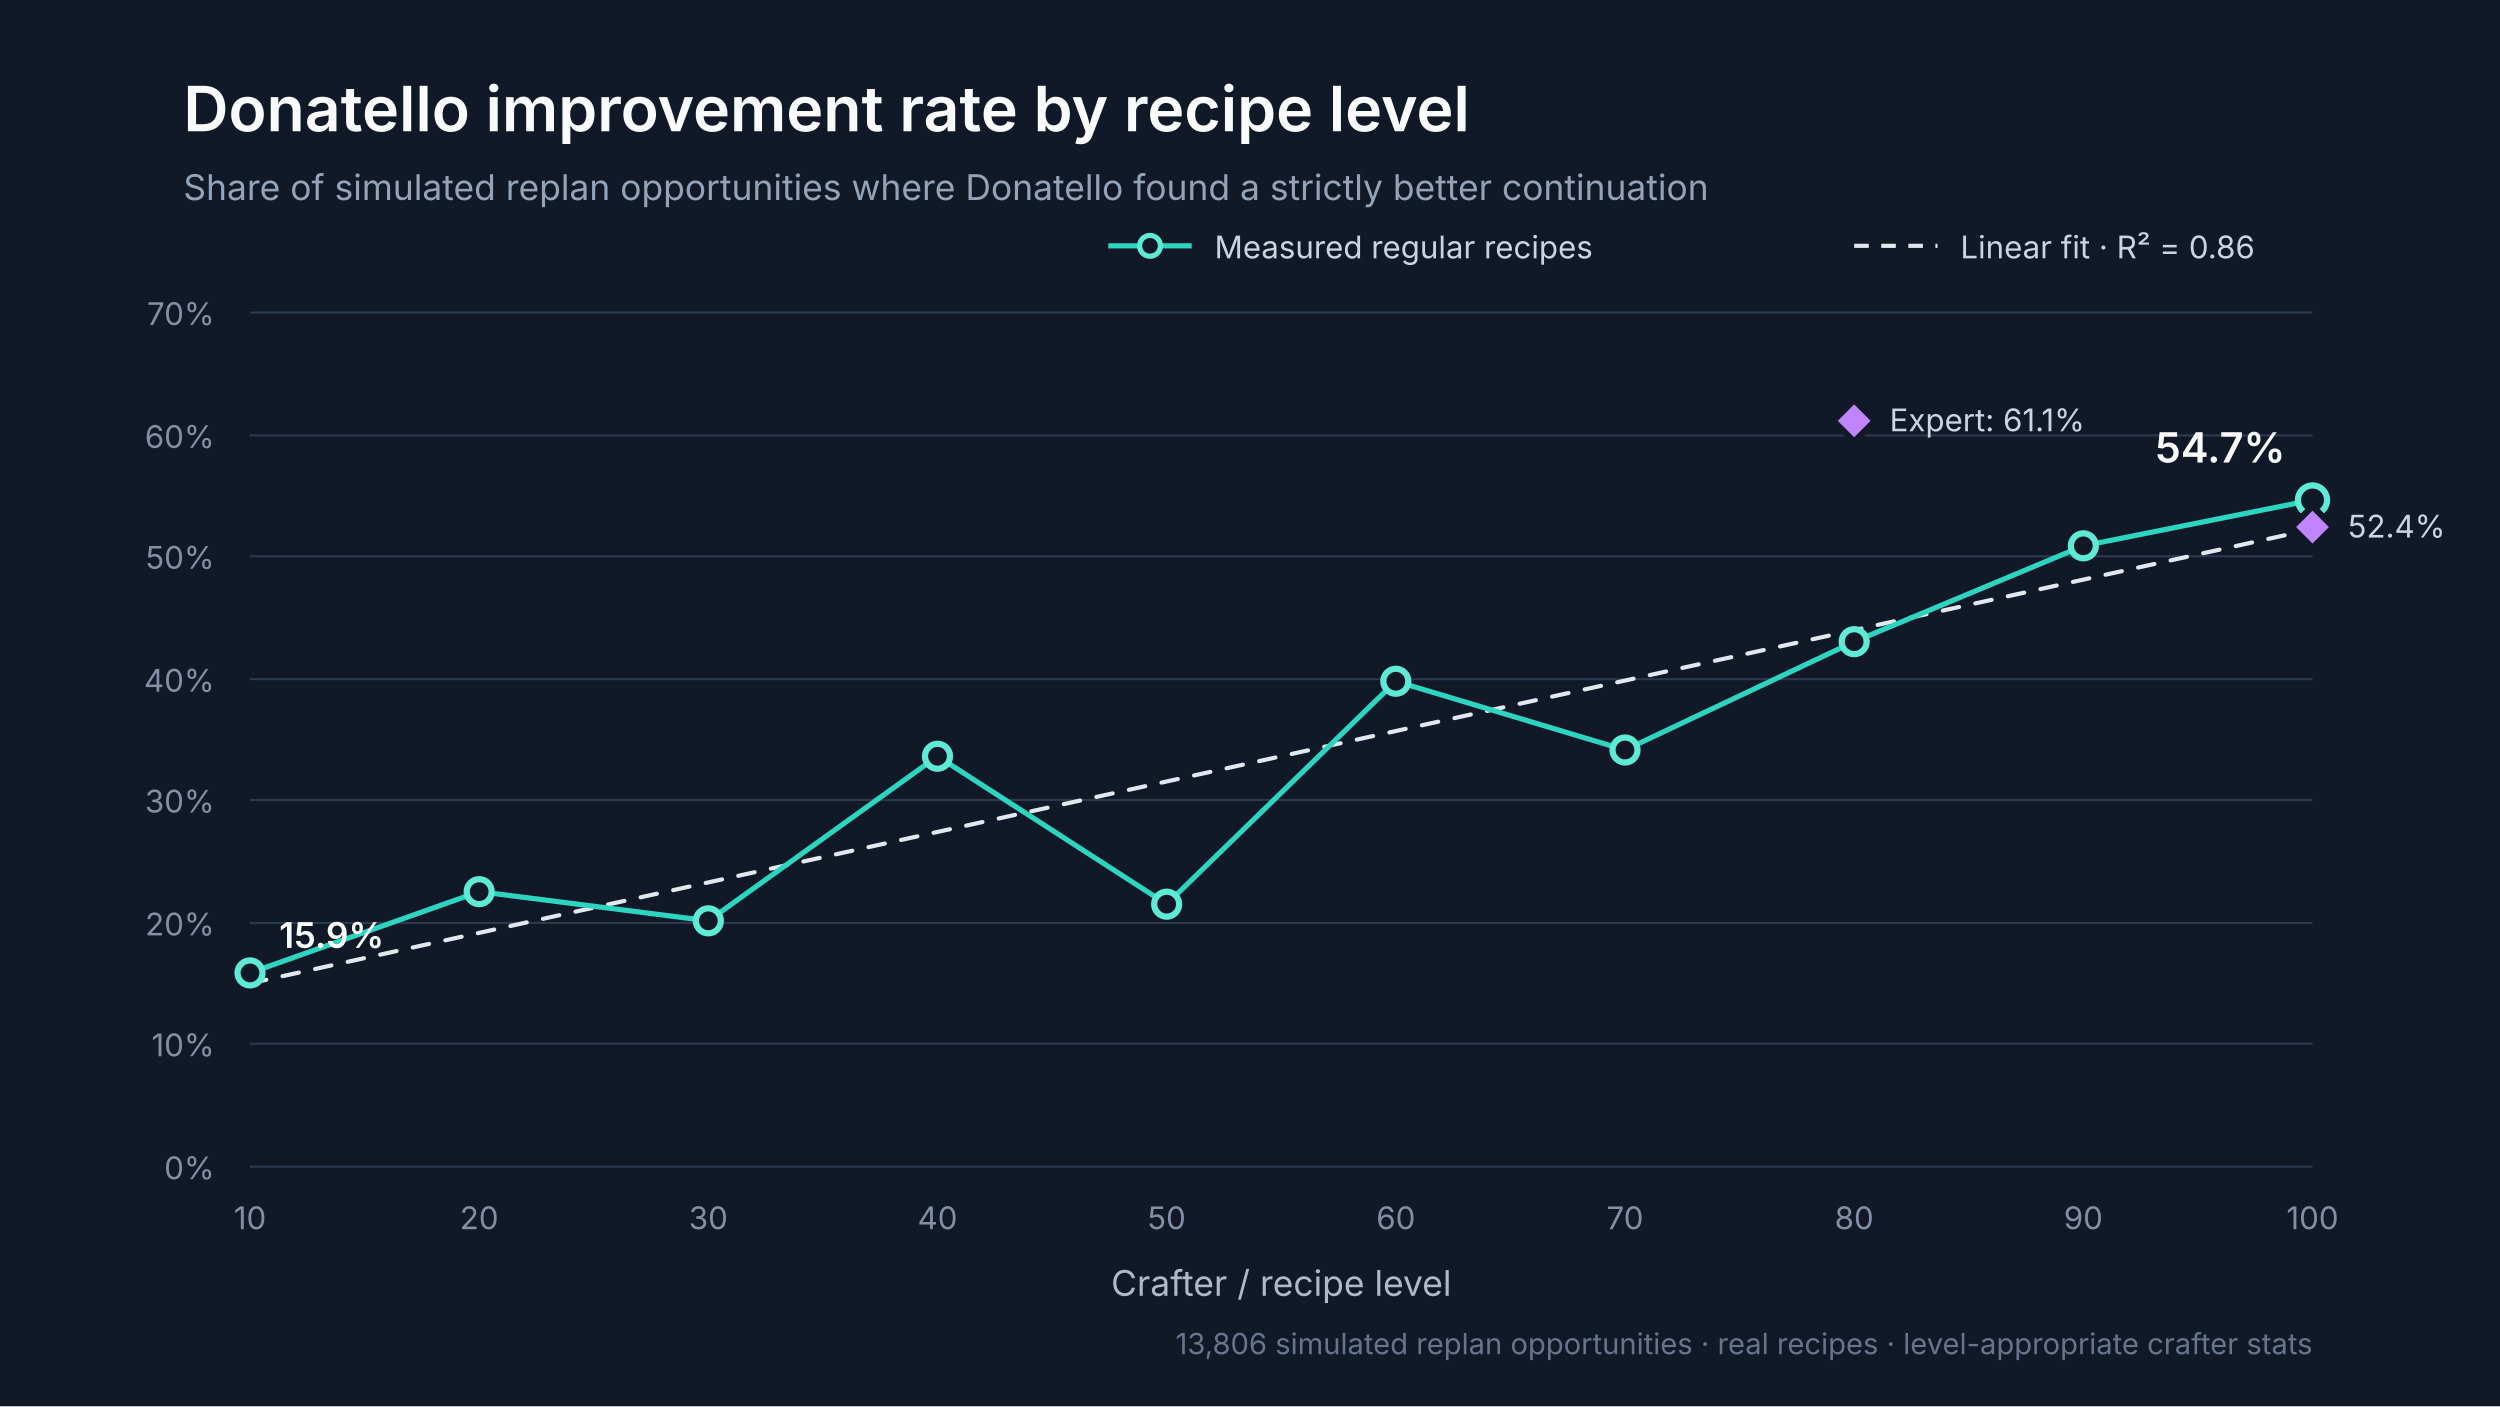
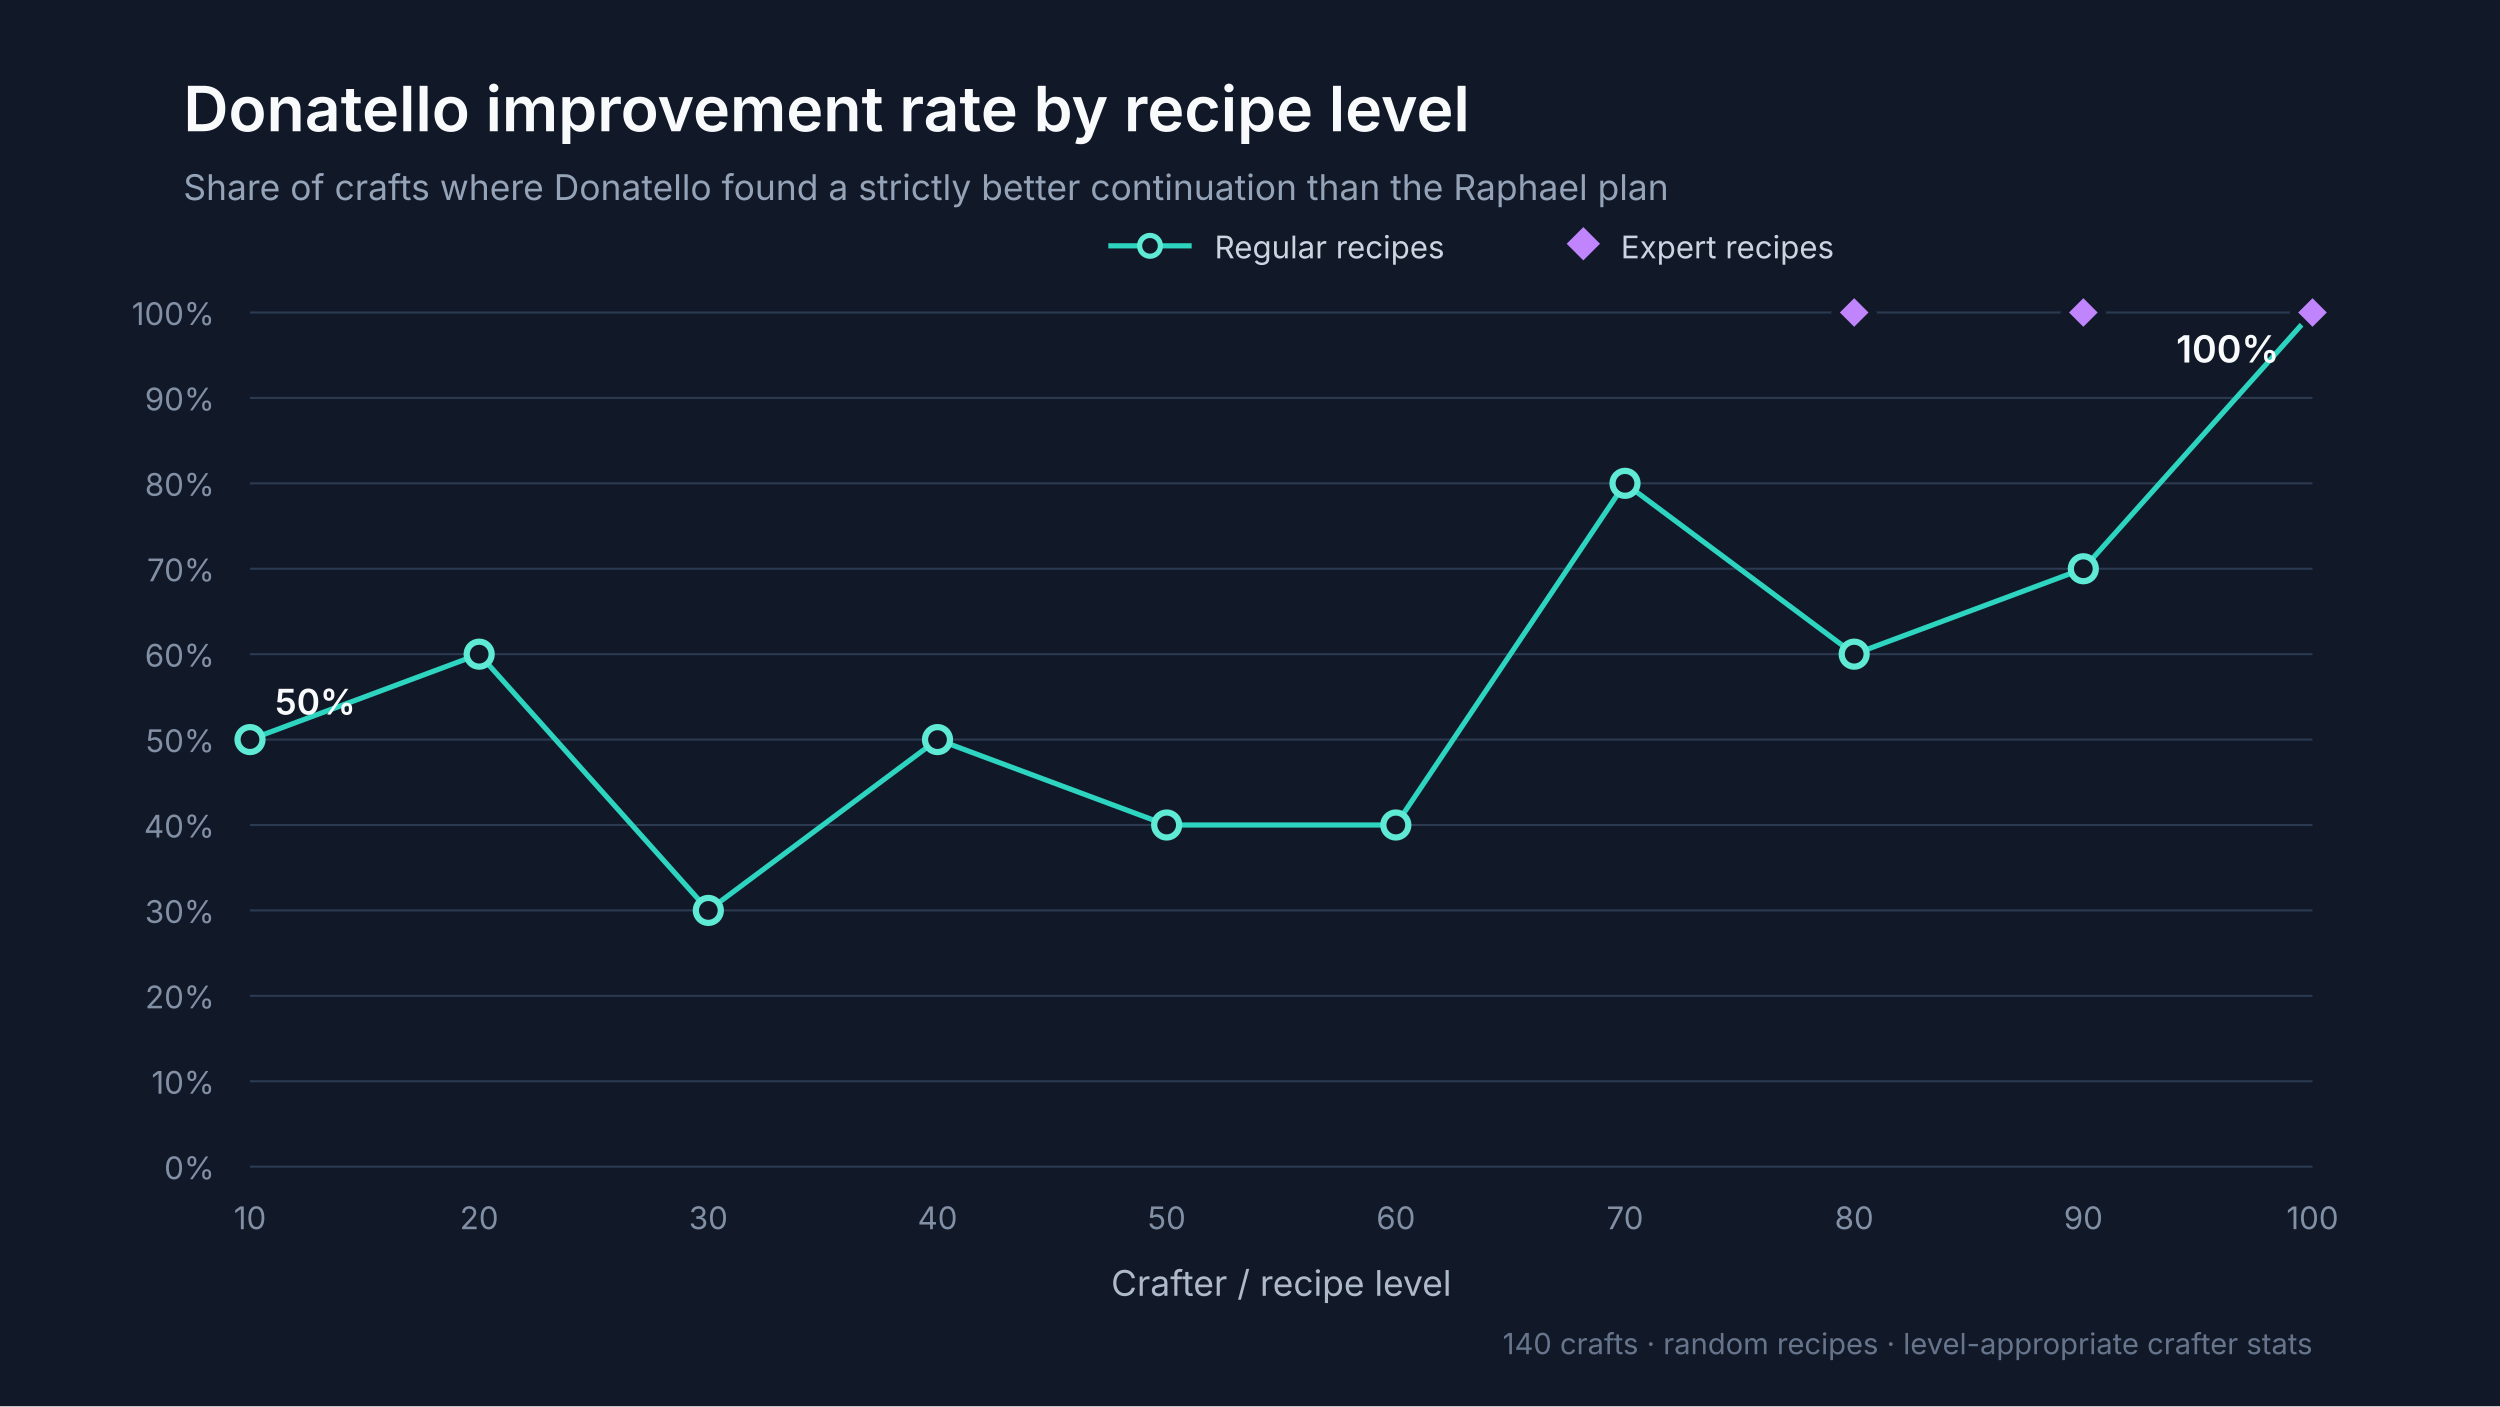
<svg xmlns="http://www.w3.org/2000/svg" width="1200" height="675" viewBox="0 0 1200 675" role="img" aria-labelledby="title desc">
  <rect width="1200" height="675" fill="#111827" />
  <g font-family="Inter,Segoe UI,sans-serif">
    <text x="88" y="63" fill="#f8fafc" font-size="30" font-weight="600">Donatello improvement rate by recipe level</text>
-     <text x="88" y="96" fill="#94a3b8" font-size="17">Share of simulated replan opportunities where Donatello found a strictly better continuation</text>
+     <text x="88" y="96" fill="#94a3b8" font-size="17">Share of crafts where Donatello found a strictly better continuation than the Raphael plan</text>
    <g stroke="#2b3a50" stroke-width="1">
      <path d="M120 560H1110" />
-       <path d="M120 501H1110" />
-       <path d="M120 443H1110" />
-       <path d="M120 384H1110" />
-       <path d="M120 326H1110" />
-       <path d="M120 267H1110" />
-       <path d="M120 209H1110" />
+       <path d="M120 519H1110" />
+       <path d="M120 478H1110" />
+       <path d="M120 437H1110" />
+       <path d="M120 396H1110" />
+       <path d="M120 355H1110" />
+       <path d="M120 314H1110" />
+       <path d="M120 273H1110" />
+       <path d="M120 232H1110" />
+       <path d="M120 191H1110" />
      <path d="M120 150H1110" />
    </g>
    <g fill="#8290a6" font-size="15" text-anchor="end">
      <text x="103" y="566">0%</text>
-       <text x="103" y="507">10%</text>
-       <text x="103" y="449">20%</text>
-       <text x="103" y="390">30%</text>
-       <text x="103" y="332">40%</text>
-       <text x="103" y="273">50%</text>
-       <text x="103" y="215">60%</text>
-       <text x="103" y="156">70%</text>
+       <text x="103" y="525">10%</text>
+       <text x="103" y="484">20%</text>
+       <text x="103" y="443">30%</text>
+       <text x="103" y="402">40%</text>
+       <text x="103" y="361">50%</text>
+       <text x="103" y="320">60%</text>
+       <text x="103" y="279">70%</text>
+       <text x="103" y="238">80%</text>
+       <text x="103" y="197">90%</text>
+       <text x="103" y="156">100%</text>
    </g>
-     <path d="M120 472L1110 254" fill="none" stroke="#e2e8f0" stroke-width="2" stroke-linecap="round" stroke-dasharray="8 8" />
-     <path d="M120 467L230 428L340 442L450 363L560 434L670 327L780 360L890 308L1000 262L1110 240" fill="none" stroke="#2dd4bf" stroke-width="2.5" stroke-linecap="round" stroke-linejoin="round" />
-     <g fill="#111827" stroke="#5eead4" stroke-width="3">
-       <circle cx="120" cy="467" r="6" />
-       <circle cx="230" cy="428" r="6" />
-       <circle cx="340" cy="442" r="6" />
-       <circle cx="450" cy="363" r="6" />
-       <circle cx="560" cy="434" r="6" />
-       <circle cx="670" cy="327" r="6" />
-       <circle cx="780" cy="360" r="6" />
-       <circle cx="890" cy="308" r="6" />
-       <circle cx="1000" cy="262" r="6" />
-       <circle cx="1110" cy="240" r="7" />
-     </g>
-     <g fill="#c084fc" stroke="#111827" stroke-width="3">
-       <path d="M890 192l10 10-10 10-10-10z" />
-       <path d="M1110 243l10 10-10 10-10-10z" />
-     </g>
+     <path d="M120,355L230,314L340,437L450,355L560,396L670,396L780,232L890,314L1000,273L1110,150" fill="none" stroke="#2dd4bf" stroke-width="2.5" stroke-linecap="round" stroke-linejoin="round" />
+     <circle cx="120" cy="355" r="6" fill="#111827" stroke="#5eead4" stroke-width="3" />
+     <circle cx="230" cy="314" r="6" fill="#111827" stroke="#5eead4" stroke-width="3" />
+     <circle cx="340" cy="437" r="6" fill="#111827" stroke="#5eead4" stroke-width="3" />
+     <circle cx="450" cy="355" r="6" fill="#111827" stroke="#5eead4" stroke-width="3" />
+     <circle cx="560" cy="396" r="6" fill="#111827" stroke="#5eead4" stroke-width="3" />
+     <circle cx="670" cy="396" r="6" fill="#111827" stroke="#5eead4" stroke-width="3" />
+     <circle cx="780" cy="232" r="6" fill="#111827" stroke="#5eead4" stroke-width="3" />
+     <circle cx="890" cy="314" r="6" fill="#111827" stroke="#5eead4" stroke-width="3" />
+     <circle cx="1000" cy="273" r="6" fill="#111827" stroke="#5eead4" stroke-width="3" />
+     <circle cx="1110" cy="150" r="6" fill="#111827" stroke="#5eead4" stroke-width="3" />
+     <path d="M890 141l9 9-9 9-9-9z" fill="#c084fc" stroke="#111827" stroke-width="3" />
+     <path d="M1000 141l9 9-9 9-9-9z" fill="#c084fc" stroke="#111827" stroke-width="3" />
+     <path d="M1110 141l9 9-9 9-9-9z" fill="#c084fc" stroke="#111827" stroke-width="3" />
+     <text x="132" y="343" fill="#f8fafc" font-size="17" font-weight="600">50%</text>
+     <text x="1094" y="174" fill="#f8fafc" font-size="18" font-weight="600" text-anchor="end">100%</text>
    <g fill="#8290a6" font-size="15" text-anchor="middle">
      <text x="120" y="590">10</text>
      <text x="230" y="590">20</text>
      <text x="340" y="590">30</text>
      <text x="450" y="590">40</text>
      <text x="560" y="590">50</text>
      <text x="670" y="590">60</text>
      <text x="780" y="590">70</text>
      <text x="890" y="590">80</text>
      <text x="1000" y="590">90</text>
      <text x="1110" y="590">100</text>
      <text x="615" y="622" fill="#aeb9c9" font-size="17">Crafter / recipe level</text>
    </g>
-     <g fill="#f8fafc">
-       <text x="134" y="455" font-size="17" font-weight="600">15.9%</text>
-       <text x="1097" y="222" font-size="20" font-weight="600" text-anchor="end">54.7%</text>
-     </g>
-     <g font-size="15">
+     <g font-size="15" fill="#cbd5e1">
      <path d="M532 118H572" stroke="#2dd4bf" stroke-width="2.5" />
      <circle cx="552" cy="118" r="5" fill="#111827" stroke="#5eead4" stroke-width="2.5" />
-       <text x="583" y="124" fill="#cbd5e1">Measured regular recipes</text>
-       <path d="M890 118H930" stroke="#e2e8f0" stroke-width="2" stroke-dasharray="7 6" />
-       <text x="941" y="124" fill="#cbd5e1">Linear fit · R² = 0.86</text>
-       <text x="907" y="207" fill="#cbd5e1">Expert: 61.1%</text>
-       <text x="1127" y="258" fill="#cbd5e1">52.4%</text>
+       <text x="583" y="124">Regular recipes</text>
+       <path d="M760 109l8 8-8 8-8-8z" fill="#c084fc" />
+       <text x="778" y="124">Expert recipes</text>
    </g>
-     <text x="1110" y="650" fill="#66758c" font-size="14" text-anchor="end">13,806 simulated replan opportunities · real recipes · level-appropriate crafter stats</text>
+     <text x="1110" y="650" fill="#66758c" font-size="14" text-anchor="end">140 crafts · random recipes · level-appropriate crafter stats</text>
  </g>
</svg>
